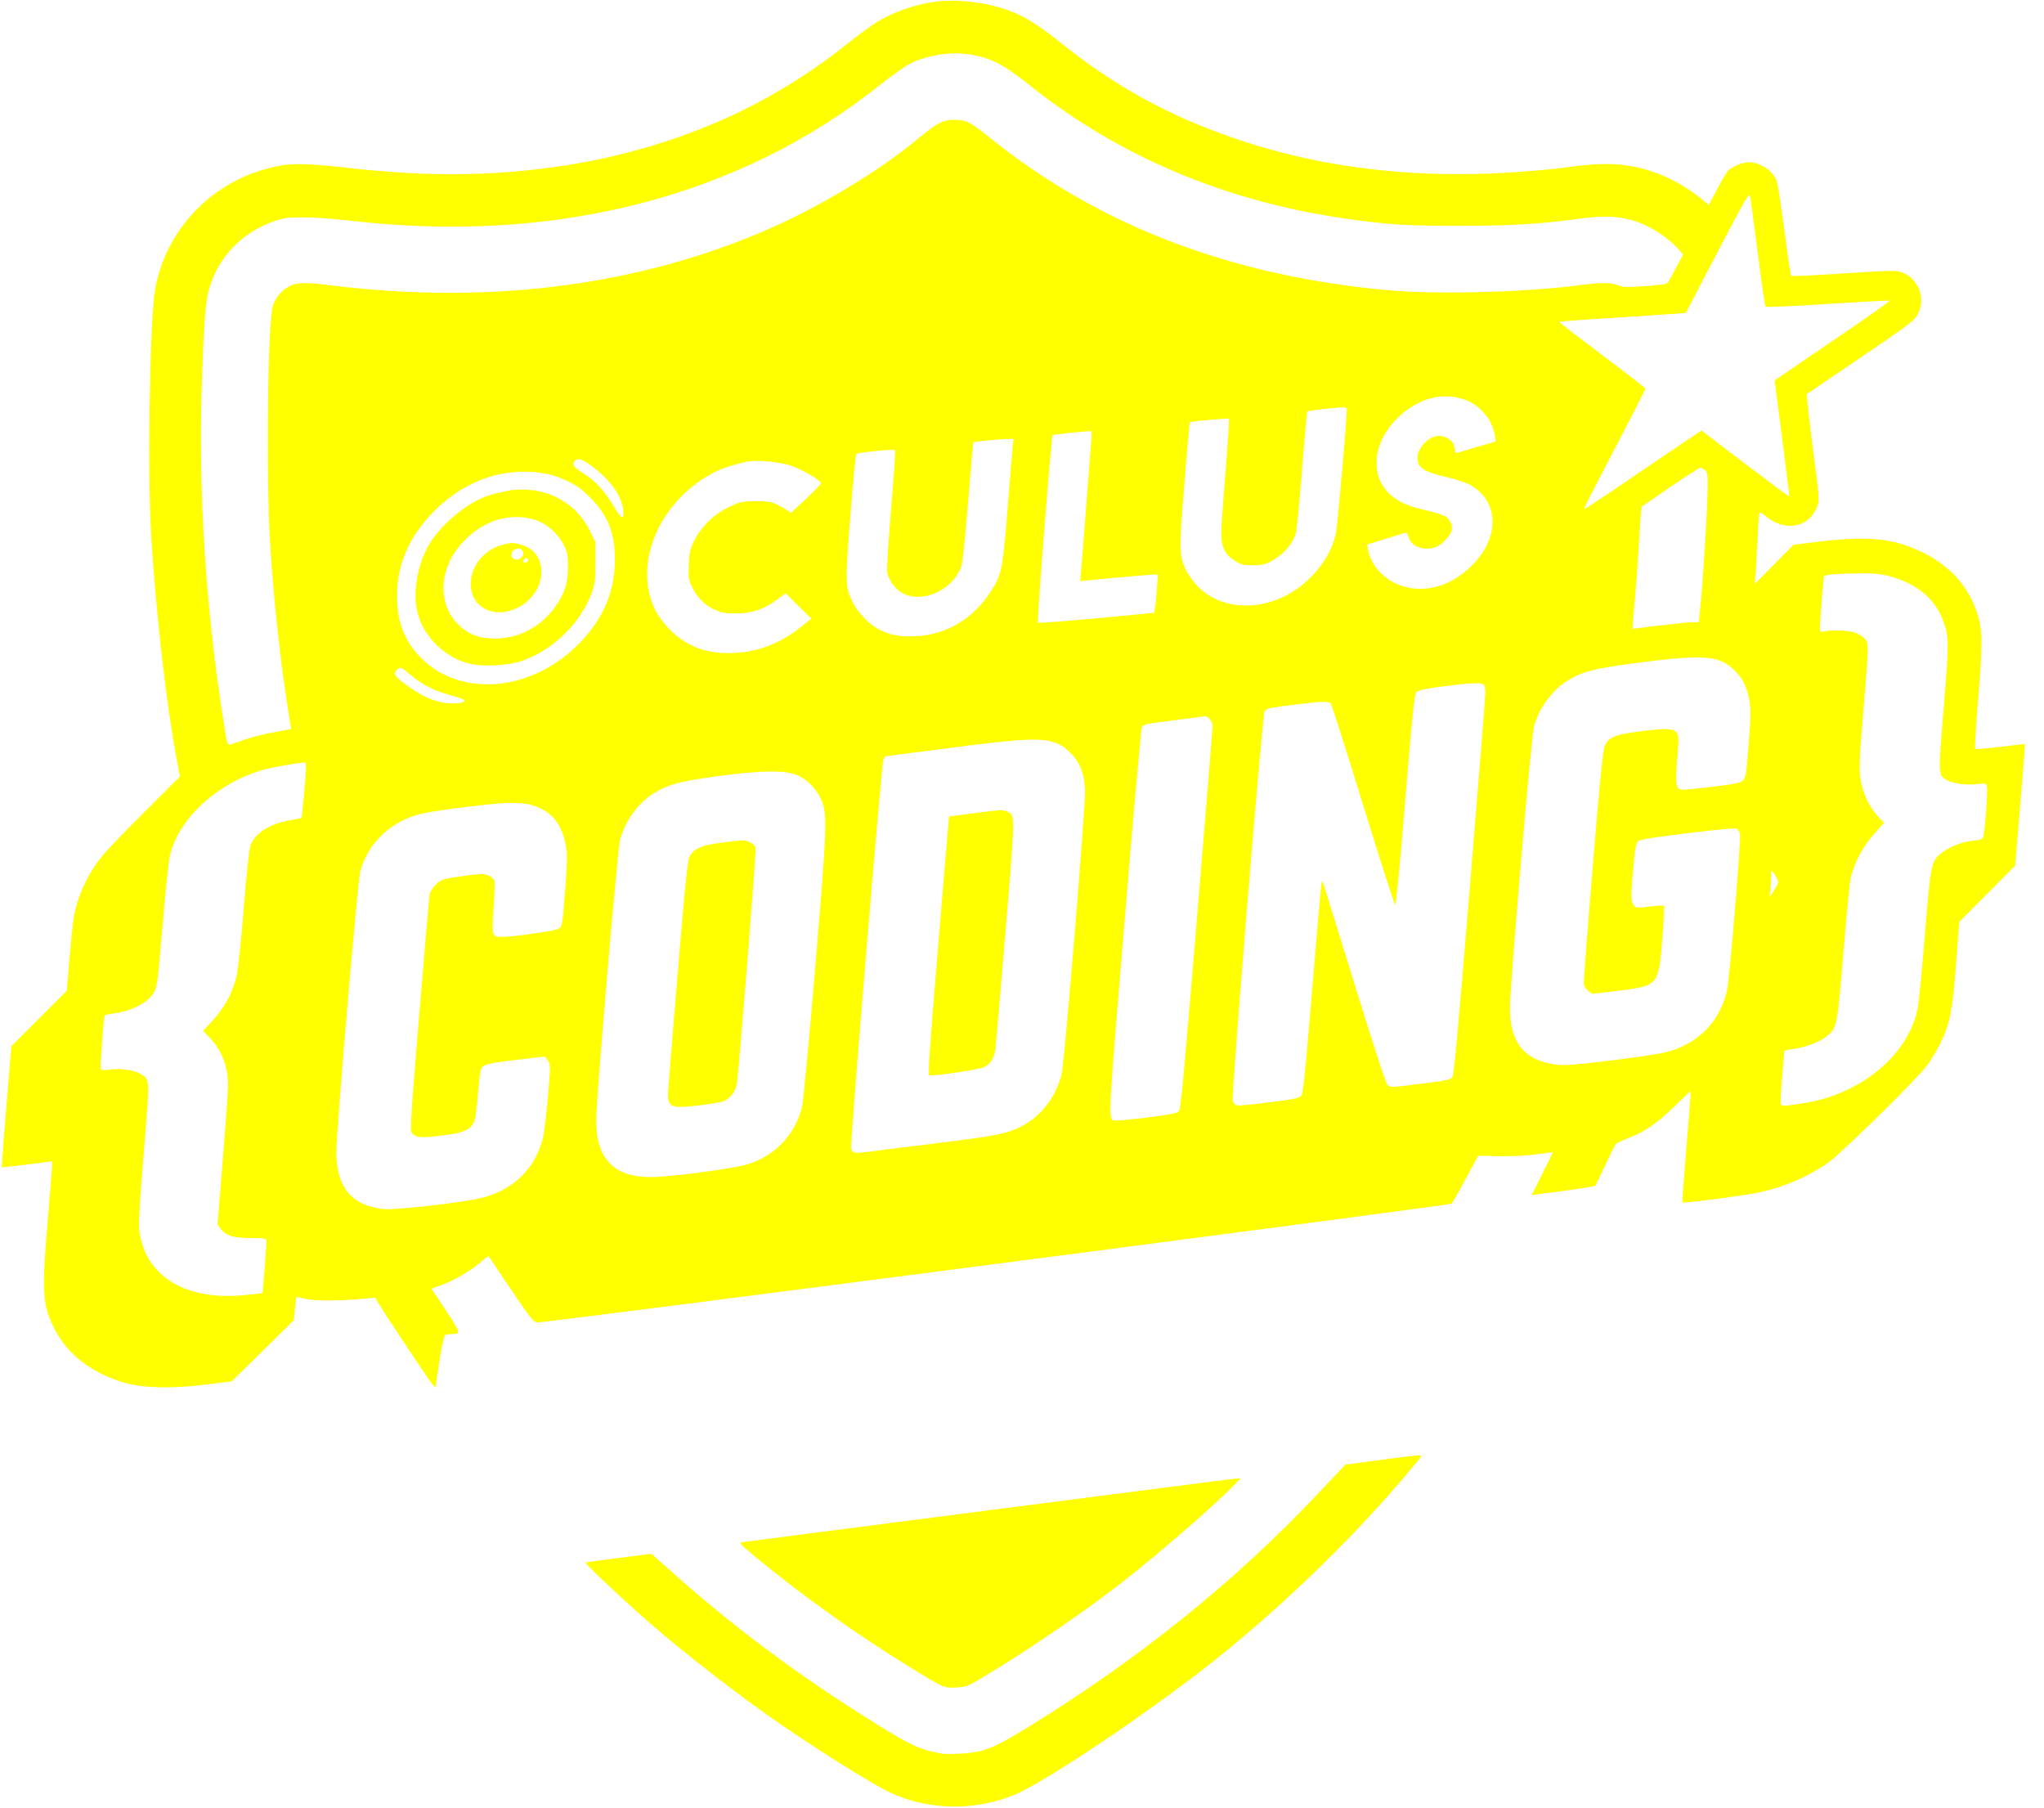
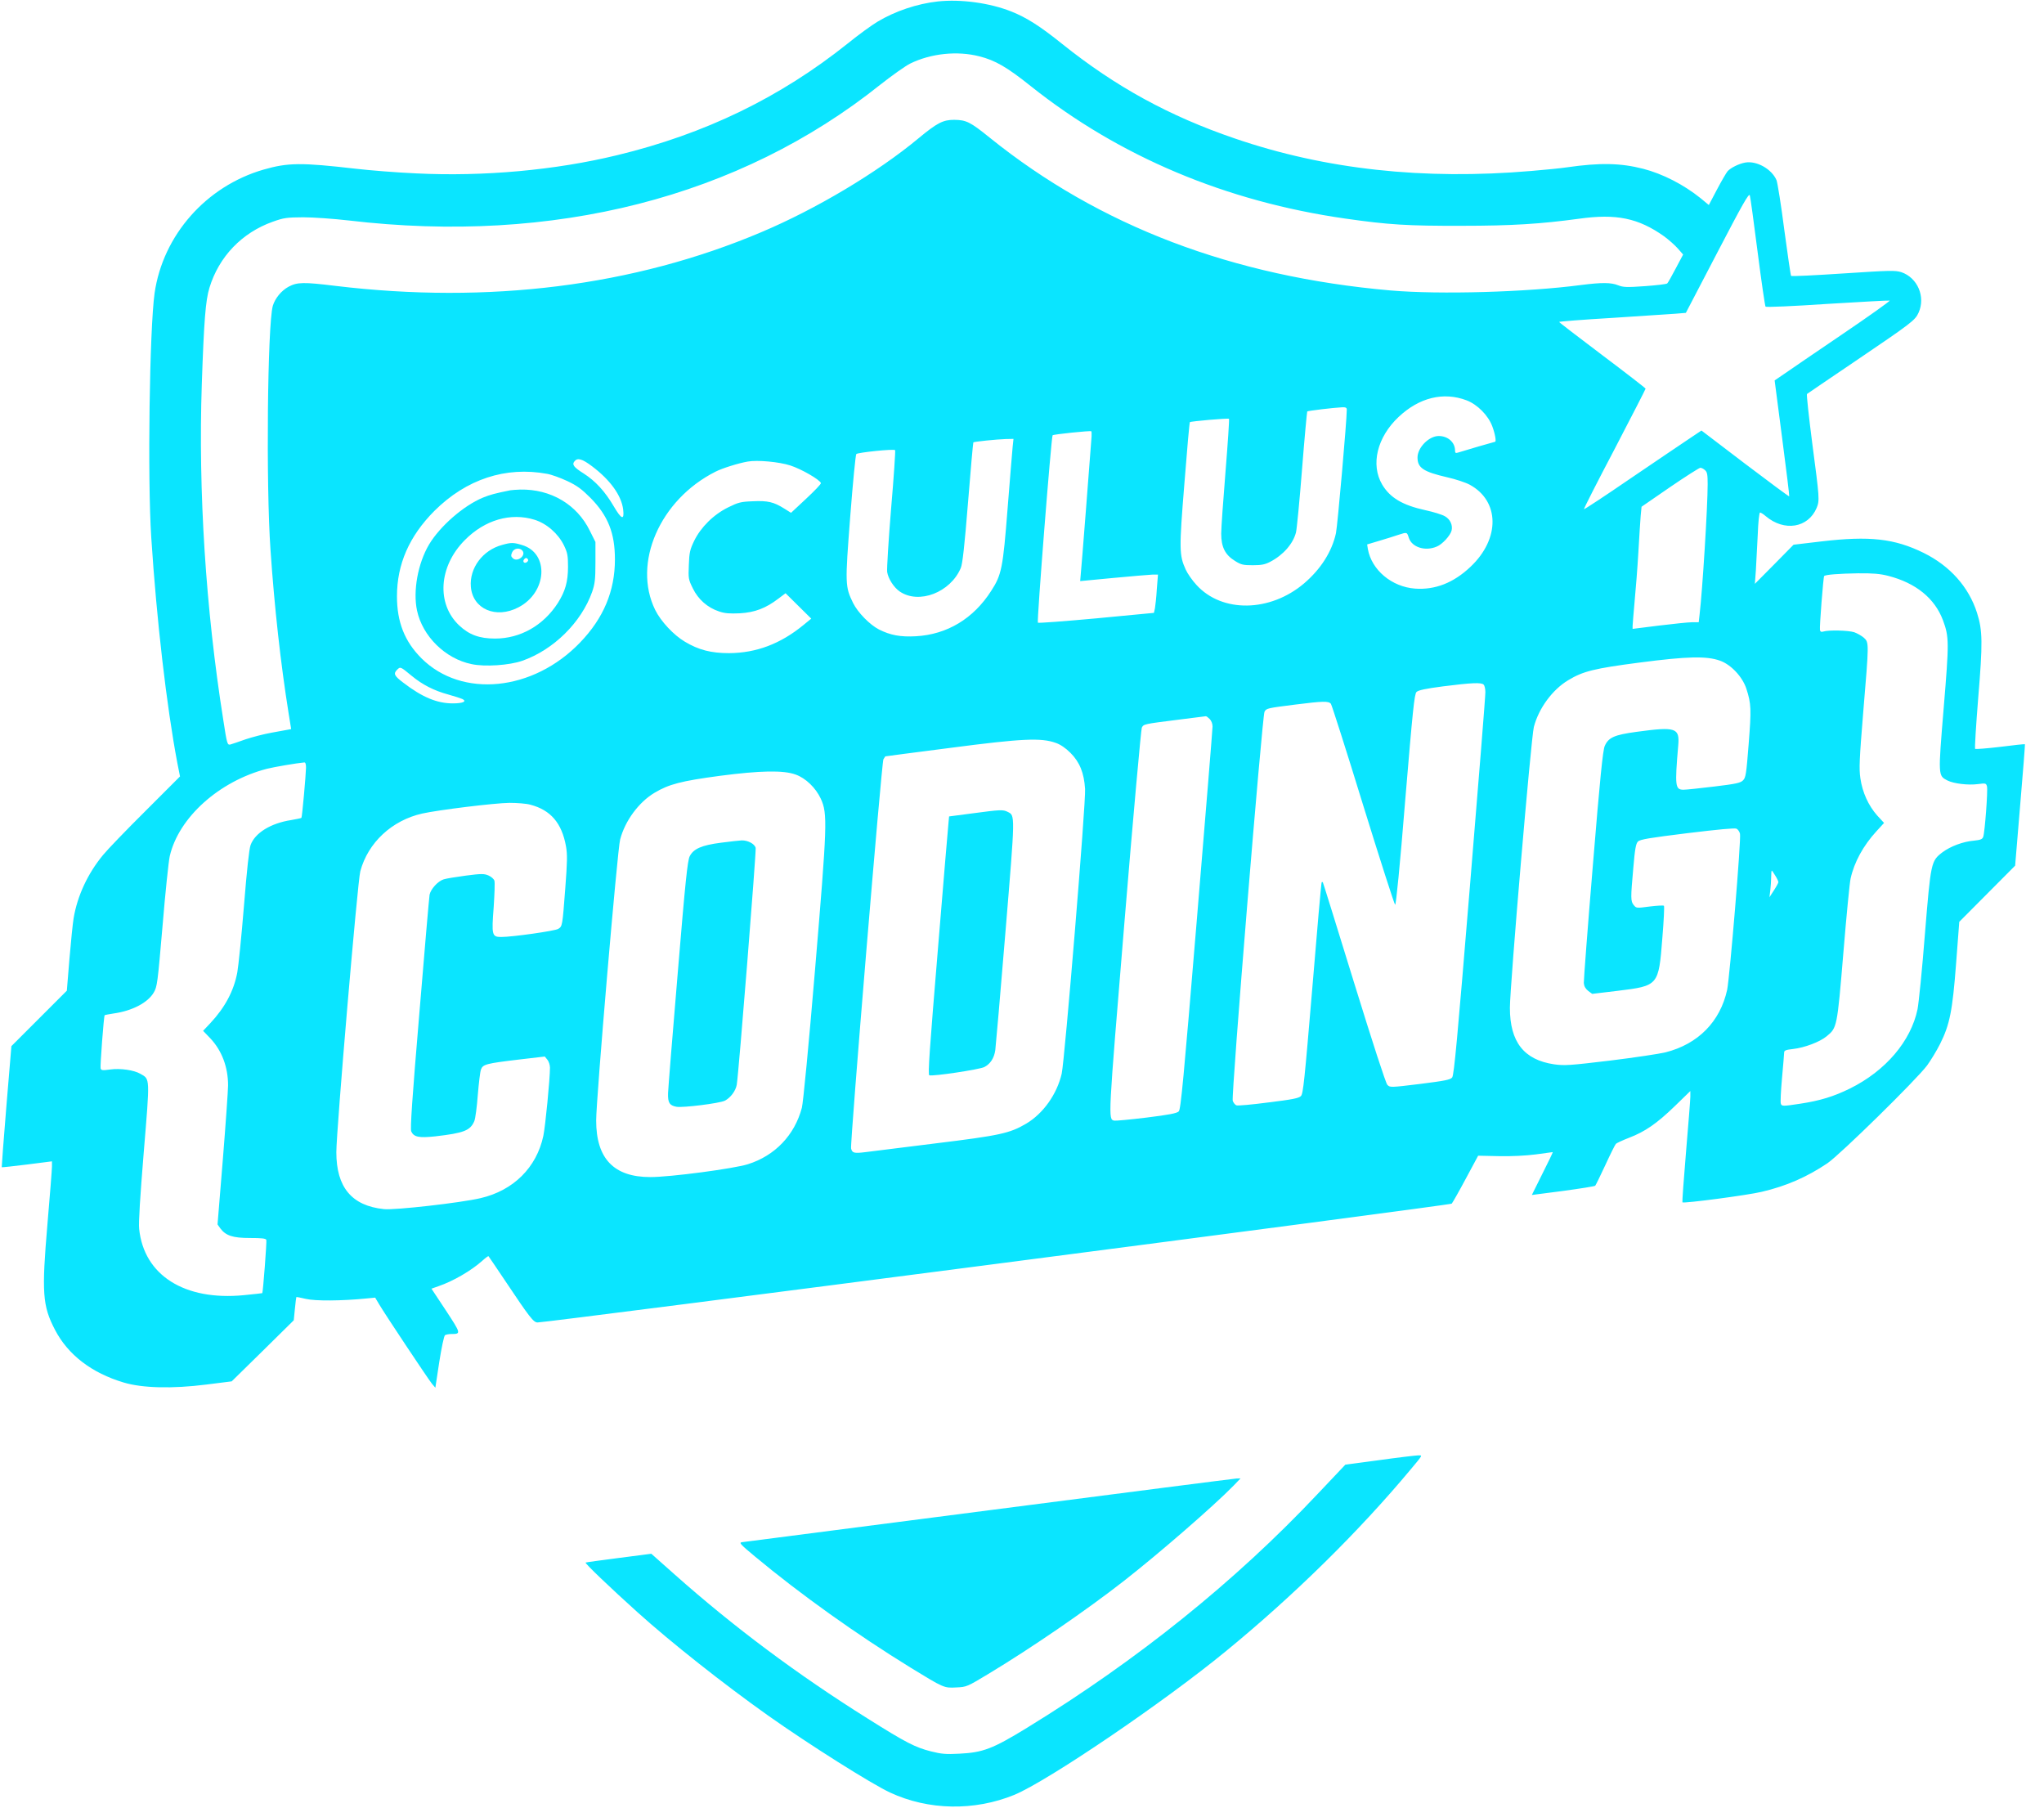
<svg xmlns="http://www.w3.org/2000/svg" version="1.0" width="1416pt" height="1252pt" viewBox="0 0 1416 1252" preserveAspectRatio="xMidYMid meet">
-   <g transform="translate(0,1252) scale(0.1,-0.1)" fill="#ff0" stroke="none">
+   <g transform="translate(0,1252) scale(0.1,-0.1)" fill="#0AE5FF" stroke="none">
    <path d="M6497 12510 c-144 -16 -296 -67 -419 -141 -37 -22 -130 -89 -205 -150 -468 -374 -989 -627 -1598 -774 -429 -104 -925 -149 -1392 -126 -135 6 -322 21 -416 32 -382 44 -472 43 -642 -6 -397 -115 -696 -454 -754 -855 -35 -249 -50 -1283 -23 -1695 37 -570 106 -1165 180 -1557 l19 -96 -239 -239 c-132 -131 -264 -268 -294 -305 -106 -128 -178 -283 -204 -438 -6 -36 -19 -163 -29 -283 l-18 -219 -192 -192 -192 -192 -35 -419 c-19 -230 -33 -419 -32 -420 2 -1 81 7 175 19 l173 22 0 -35 c0 -20 -14 -198 -31 -396 -41 -480 -35 -569 52 -736 90 -173 254 -299 476 -365 130 -39 337 -44 573 -14 l175 22 215 211 215 212 8 80 c4 43 9 80 10 81 1 1 31 -4 67 -13 64 -15 247 -14 417 3 l62 6 28 -47 c40 -68 337 -514 365 -549 l24 -28 27 178 c16 101 33 182 40 186 7 4 26 8 44 8 68 0 67 3 -38 163 l-100 151 48 17 c103 35 228 108 305 177 21 19 40 33 42 31 2 -2 55 -80 118 -174 167 -250 194 -285 222 -285 72 0 6322 812 6333 823 6 7 50 84 97 172 l86 160 142 -3 c90 -2 186 3 257 12 63 9 116 16 118 16 2 0 -30 -67 -71 -148 l-74 -149 216 28 c118 16 219 32 223 36 4 5 36 69 70 143 34 74 67 140 73 147 6 6 47 25 91 42 112 43 193 99 318 220 l107 104 0 -39 c0 -21 -14 -194 -30 -384 -16 -189 -27 -346 -25 -348 9 -9 456 50 550 73 171 40 314 103 455 198 89 61 616 578 690 677 26 36 67 103 90 149 67 134 86 228 111 557 l22 289 194 195 193 194 35 420 c20 230 34 420 33 421 -2 2 -78 -6 -170 -18 -93 -11 -171 -17 -175 -14 -4 4 6 161 21 350 32 384 31 470 -8 592 -57 179 -187 325 -369 415 -203 100 -375 119 -708 80 l-194 -23 -134 -136 -134 -135 7 94 c3 52 9 164 13 248 3 85 10 152 16 152 5 0 23 -11 39 -25 129 -109 294 -82 353 57 21 52 20 65 -30 444 -24 186 -41 342 -37 345 4 3 156 107 337 229 388 263 412 281 436 334 50 110 -7 243 -120 281 -42 13 -79 12 -401 -9 -195 -13 -358 -21 -362 -17 -3 3 -24 146 -47 318 -22 172 -47 327 -54 345 -33 77 -137 136 -217 122 -44 -8 -100 -36 -122 -60 -9 -11 -42 -67 -73 -126 l-57 -108 -58 48 c-116 93 -261 168 -397 203 -156 40 -299 43 -528 10 -38 -6 -149 -17 -245 -25 -748 -64 -1429 10 -2056 225 -454 155 -825 358 -1196 655 -153 123 -246 182 -351 224 -151 60 -350 87 -510 70z m287 -380 c111 -28 192 -75 356 -206 614 -489 1354 -800 2180 -918 299 -43 434 -51 805 -50 350 0 549 13 814 49 257 36 410 5 588 -121 33 -24 77 -63 97 -86 l36 -41 -51 -96 c-28 -53 -54 -100 -59 -104 -4 -5 -73 -13 -154 -19 -127 -9 -151 -8 -186 6 -50 20 -114 20 -256 2 -378 -50 -980 -67 -1319 -38 -1097 96 -2018 446 -2778 1058 -136 110 -163 123 -247 124 -77 0 -118 -21 -247 -128 -285 -237 -711 -491 -1091 -651 -881 -373 -1888 -499 -2949 -371 -221 27 -264 26 -324 -6 -51 -28 -93 -80 -109 -132 -37 -131 -48 -1241 -16 -1692 27 -396 71 -791 125 -1128 l18 -112 -21 -4 c-12 -2 -63 -11 -115 -21 -51 -9 -132 -30 -180 -46 -47 -17 -95 -33 -106 -36 -20 -4 -23 5 -48 169 -122 768 -174 1586 -149 2327 15 438 26 581 53 668 66 216 225 381 438 457 78 28 98 30 211 31 69 0 211 -10 315 -22 1421 -168 2707 160 3684 941 80 63 173 129 207 146 143 70 325 89 478 50z m5392 -1355 c26 -203 51 -374 55 -379 4 -5 191 3 428 19 232 14 426 25 432 23 5 -2 -142 -107 -328 -233 -186 -126 -367 -250 -403 -275 l-66 -45 52 -400 c29 -220 51 -401 49 -403 -2 -2 -140 100 -306 226 l-302 230 -91 -61 c-50 -33 -232 -157 -405 -274 -172 -118 -315 -212 -318 -210 -2 3 93 190 212 416 118 227 215 415 215 419 -1 4 -135 108 -300 232 -164 124 -299 227 -299 230 -1 3 164 16 367 28 202 13 399 26 439 29 l72 6 218 418 c173 332 219 414 225 396 4 -12 28 -188 54 -392z m-2016 -1028 c74 -28 150 -104 178 -180 19 -50 29 -107 19 -107 -4 0 -217 -62 -257 -75 -16 -5 -20 -2 -20 14 0 57 -49 101 -113 101 -68 0 -147 -80 -147 -149 0 -72 41 -99 206 -137 58 -13 127 -36 155 -51 209 -113 212 -375 6 -569 -117 -111 -245 -161 -384 -151 -162 12 -301 129 -327 274 l-5 32 87 26 c48 14 107 33 131 41 59 19 58 19 71 -22 22 -65 113 -94 193 -60 38 15 94 76 103 111 9 37 -9 78 -46 99 -18 11 -79 30 -135 42 -160 35 -246 87 -300 178 -81 138 -35 328 114 468 142 134 310 176 471 115z m-830 -64 c0 -77 -64 -803 -75 -856 -28 -128 -105 -249 -221 -348 -236 -200 -568 -205 -745 -11 -29 31 -63 80 -75 107 -45 99 -46 140 -9 596 18 232 35 423 38 425 6 6 266 29 271 23 3 -2 -8 -166 -24 -364 -16 -198 -30 -392 -30 -431 0 -93 27 -147 95 -189 43 -27 57 -30 124 -30 60 0 85 5 121 24 90 47 158 125 178 203 6 24 25 221 42 438 17 217 34 397 36 400 5 5 182 26 242 29 24 1 32 -3 32 -16z m-1768 -186 c-7 -98 -72 -938 -76 -967 l-3 -35 231 22 c127 12 248 22 269 23 l39 0 -8 -100 c-3 -55 -10 -115 -13 -133 l-7 -32 -399 -38 c-219 -20 -402 -34 -405 -30 -8 9 93 1289 102 1298 7 7 261 33 268 28 2 -2 3 -18 2 -36z m-547 -74 c-3 -32 -19 -225 -35 -428 -32 -409 -41 -456 -113 -567 -123 -193 -306 -303 -522 -315 -106 -6 -177 7 -256 47 -64 33 -146 117 -179 183 -56 115 -56 130 -20 599 18 233 37 427 42 433 10 11 261 37 269 27 3 -4 -9 -187 -28 -407 -18 -220 -30 -416 -27 -437 7 -46 46 -107 87 -135 133 -91 352 -6 423 163 12 28 26 154 50 453 18 227 35 415 37 417 5 5 162 21 225 23 l53 1 -6 -57z m-2913 -133 c126 -95 203 -202 215 -299 9 -76 -11 -70 -64 20 -62 106 -128 177 -209 229 -70 44 -83 62 -64 85 21 26 53 17 122 -35z m1373 6 c75 -24 204 -98 212 -122 2 -6 -44 -54 -102 -108 l-105 -98 -48 30 c-72 45 -113 55 -217 50 -83 -3 -101 -8 -170 -42 -102 -50 -190 -138 -236 -232 -29 -60 -34 -81 -37 -167 -4 -94 -3 -100 28 -163 37 -76 102 -133 181 -159 40 -14 74 -16 144 -13 105 6 180 35 268 102 l49 37 89 -88 89 -88 -55 -45 c-159 -130 -326 -193 -515 -194 -123 0 -210 22 -305 79 -77 45 -167 141 -206 220 -159 324 32 764 418 958 47 24 159 59 223 70 67 12 218 -2 295 -27z m6337 -33 c15 -13 18 -31 18 -97 0 -156 -36 -735 -56 -903 l-6 -53 -47 0 c-25 0 -128 -11 -228 -23 l-183 -23 0 21 c0 11 7 88 14 170 8 83 20 236 26 340 6 105 13 218 16 253 l6 62 196 135 c108 74 203 134 211 135 8 0 23 -7 33 -17z m-8022 -25 c30 -5 93 -28 140 -50 68 -32 100 -56 161 -117 121 -123 169 -243 169 -426 0 -219 -79 -407 -242 -576 -325 -338 -819 -387 -1098 -109 -117 117 -170 251 -170 430 0 222 85 416 259 591 221 220 494 310 781 257z m9292 -707 c190 -49 321 -155 378 -307 43 -116 43 -151 5 -609 -39 -473 -39 -467 26 -501 44 -22 144 -34 211 -25 54 7 57 6 63 -16 7 -28 -15 -318 -26 -349 -6 -17 -18 -22 -66 -27 -73 -6 -161 -39 -216 -80 -80 -61 -81 -68 -122 -567 -19 -245 -43 -479 -51 -520 -46 -222 -222 -428 -469 -550 -112 -55 -206 -84 -345 -105 -118 -18 -127 -18 -133 0 -4 8 0 88 8 177 8 90 15 170 15 179 0 13 14 18 61 23 80 9 186 49 233 88 72 59 73 60 116 577 21 257 44 489 50 515 25 114 88 229 179 328 l53 58 -48 52 c-60 68 -102 159 -116 257 -10 67 -7 131 20 462 40 478 40 478 5 511 -16 14 -46 31 -68 39 -42 13 -176 16 -212 5 -16 -5 -22 -2 -25 10 -4 21 23 367 29 374 9 10 105 17 234 19 105 1 153 -3 211 -18z m-1167 -587 c77 -27 156 -112 183 -194 34 -105 35 -142 16 -384 -16 -205 -20 -233 -39 -251 -17 -18 -50 -25 -200 -43 -99 -12 -194 -22 -212 -22 -58 0 -61 24 -37 306 11 123 -16 132 -288 95 -155 -21 -195 -39 -221 -98 -13 -29 -33 -224 -82 -823 -36 -432 -64 -800 -63 -819 2 -23 12 -40 31 -55 l27 -20 176 21 c284 35 284 35 310 365 10 120 15 221 11 224 -3 4 -48 1 -99 -5 -90 -12 -93 -12 -110 10 -22 26 -22 48 -3 258 11 132 18 168 32 182 14 15 83 26 342 58 214 26 330 37 341 31 10 -5 21 -21 24 -35 9 -35 -71 -992 -89 -1081 -48 -220 -201 -376 -427 -433 -40 -10 -212 -36 -383 -57 -284 -34 -316 -36 -389 -26 -209 31 -306 155 -306 391 0 151 147 1876 166 1946 34 130 129 258 237 323 104 63 181 82 497 123 329 43 463 46 555 13z m-9062 -106 c74 -61 154 -102 254 -129 43 -12 86 -26 97 -31 32 -17 2 -30 -67 -30 -109 0 -211 42 -344 144 -62 47 -69 62 -42 89 23 23 23 22 102 -43z m7425 -60 c7 -7 12 -30 12 -52 1 -23 -48 -628 -107 -1345 -87 -1057 -110 -1308 -123 -1324 -13 -16 -49 -23 -223 -45 -205 -25 -208 -25 -226 -6 -11 11 -103 295 -231 709 -117 380 -214 692 -216 694 -2 2 -6 2 -8 0 -3 -3 -32 -333 -65 -734 -54 -641 -63 -732 -79 -747 -14 -15 -62 -24 -225 -44 -113 -15 -213 -24 -222 -20 -8 3 -20 17 -25 31 -12 31 204 2664 220 2695 13 24 17 25 215 50 191 24 229 25 245 5 6 -8 107 -323 223 -701 117 -378 217 -689 222 -691 6 -2 33 268 70 727 52 621 63 732 78 747 12 12 61 23 184 39 198 25 265 28 281 12z m-1898 -238 c12 -12 20 -33 20 -52 0 -18 -49 -622 -109 -1341 -92 -1107 -111 -1311 -125 -1325 -12 -13 -70 -24 -224 -43 -114 -14 -214 -23 -223 -21 -43 10 -43 -2 71 1378 60 729 115 1334 120 1344 13 25 16 25 245 54 105 13 193 24 198 25 4 1 16 -8 27 -19z m-1065 -166 c32 -11 68 -36 101 -69 64 -64 94 -139 101 -250 6 -97 -141 -1878 -162 -1972 -33 -142 -128 -276 -246 -346 -114 -67 -181 -82 -631 -137 -227 -28 -444 -55 -481 -60 -80 -10 -93 -7 -101 25 -8 33 211 2671 224 2696 6 10 12 19 13 20 1 1 205 27 452 59 497 65 628 71 730 34z m-5195 -171 c-1 -52 -27 -344 -32 -348 -2 -2 -34 -9 -70 -15 -143 -22 -251 -89 -282 -173 -10 -27 -26 -173 -46 -422 -17 -209 -38 -416 -46 -460 -24 -129 -86 -244 -187 -352 l-50 -53 50 -52 c80 -85 123 -199 123 -326 0 -31 -16 -261 -36 -510 l-37 -453 19 -27 c38 -51 87 -67 206 -67 80 0 109 -3 113 -13 4 -11 -23 -363 -28 -369 -1 -1 -59 -7 -128 -14 -411 -40 -692 138 -725 459 -5 40 7 228 32 533 43 521 44 503 -23 541 -44 26 -139 40 -211 30 -52 -7 -61 -6 -65 8 -4 16 22 362 28 368 2 2 29 7 61 12 130 18 238 75 279 145 24 40 27 66 61 461 19 231 42 448 50 484 62 268 342 519 673 605 52 13 205 39 259 44 8 1 12 -12 12 -36z m3392 -48 c70 -25 139 -92 174 -167 48 -105 45 -172 -40 -1188 -44 -524 -82 -919 -91 -953 -50 -189 -186 -332 -374 -391 -99 -31 -536 -89 -676 -89 -253 0 -375 128 -375 392 0 151 147 1876 166 1946 34 130 129 258 237 323 100 60 184 82 452 118 283 37 442 40 527 9z m-1837 -209 c140 -37 217 -127 246 -288 10 -57 9 -107 -5 -291 -20 -263 -20 -263 -49 -281 -22 -14 -317 -56 -395 -56 -64 0 -67 13 -52 206 6 90 9 173 5 184 -4 12 -22 28 -41 36 -30 13 -50 13 -157 -1 -67 -9 -136 -20 -154 -26 -39 -12 -89 -67 -97 -106 -3 -15 -35 -386 -71 -823 -50 -592 -64 -800 -56 -817 18 -39 54 -46 166 -34 199 23 243 40 271 106 7 17 18 98 24 181 7 82 16 161 22 176 13 36 36 42 263 69 l179 21 18 -22 c10 -12 18 -37 18 -55 0 -79 -32 -406 -46 -473 -47 -219 -207 -378 -435 -431 -136 -32 -593 -84 -669 -76 -223 23 -330 151 -330 394 0 151 147 1876 166 1946 53 198 219 353 429 400 112 25 502 73 605 74 52 0 118 -5 145 -13z m8624 -492 c12 -19 21 -39 21 -44 0 -5 -14 -31 -31 -57 l-31 -48 6 49 c3 27 6 68 6 92 0 24 2 44 4 44 2 0 13 -16 25 -36z" />
    <path d="M3535 9124 c-108 -22 -138 -30 -190 -51 -135 -56 -298 -199 -373 -325 -77 -130 -112 -322 -83 -457 38 -178 196 -334 378 -371 92 -20 263 -8 351 23 217 76 409 266 484 477 19 56 23 85 23 206 l0 140 -39 78 c-89 182 -271 289 -481 285 -27 -1 -59 -3 -70 -5z m168 -204 c84 -26 164 -96 204 -178 24 -50 28 -69 28 -147 0 -104 -19 -170 -70 -251 -100 -156 -260 -247 -435 -247 -109 0 -180 26 -249 91 -159 150 -142 409 39 591 138 140 318 192 483 141z" />
    <path d="M3480 8746 c-136 -36 -229 -161 -218 -291 13 -154 174 -223 329 -142 200 103 216 376 25 432 -58 18 -76 18 -136 1z m139 -40 c28 -34 -36 -83 -67 -52 -13 12 -13 20 -4 41 13 28 52 34 71 11z m34 -77 c-17 -17 -37 -1 -22 17 8 10 15 12 23 4 7 -7 7 -13 -1 -21z" />
    <path d="M6735 6886 l-160 -21 -3 -30 c-2 -16 -36 -419 -75 -895 -57 -685 -70 -866 -59 -868 30 -8 346 40 381 57 42 22 68 62 76 117 3 21 35 388 70 814 69 833 68 810 15 837 -32 16 -50 15 -245 -11z" />
    <path d="M4995 6683 c-133 -17 -191 -42 -217 -94 -15 -30 -30 -169 -83 -810 -36 -426 -66 -800 -67 -831 -2 -66 10 -85 58 -94 44 -8 300 24 335 42 40 20 76 69 83 111 14 85 136 1620 131 1640 -7 28 -54 53 -97 52 -18 -1 -82 -8 -143 -16z" />
    <path d="M9552 2406 l-232 -31 -194 -205 c-570 -605 -1248 -1150 -2012 -1618 -238 -146 -305 -171 -469 -179 -92 -5 -124 -2 -195 16 -108 27 -175 61 -440 228 -485 304 -925 632 -1337 998 l-161 143 -224 -29 c-123 -16 -227 -30 -231 -32 -9 -3 178 -181 358 -343 234 -211 599 -499 905 -716 287 -203 717 -474 846 -534 266 -124 585 -129 861 -16 233 97 1035 641 1468 997 471 386 921 829 1280 1260 85 102 82 95 44 94 -19 -1 -139 -15 -267 -33z" />
    <path d="M6850 2059 c-927 -120 -1696 -219 -1710 -221 -22 -3 -11 -15 90 -99 316 -263 703 -539 1080 -771 227 -139 230 -141 315 -136 71 3 75 5 221 93 299 180 679 441 939 644 247 193 623 520 760 660 l49 51 -29 -1 c-17 -1 -788 -100 -1715 -220z" />
  </g>
</svg>
